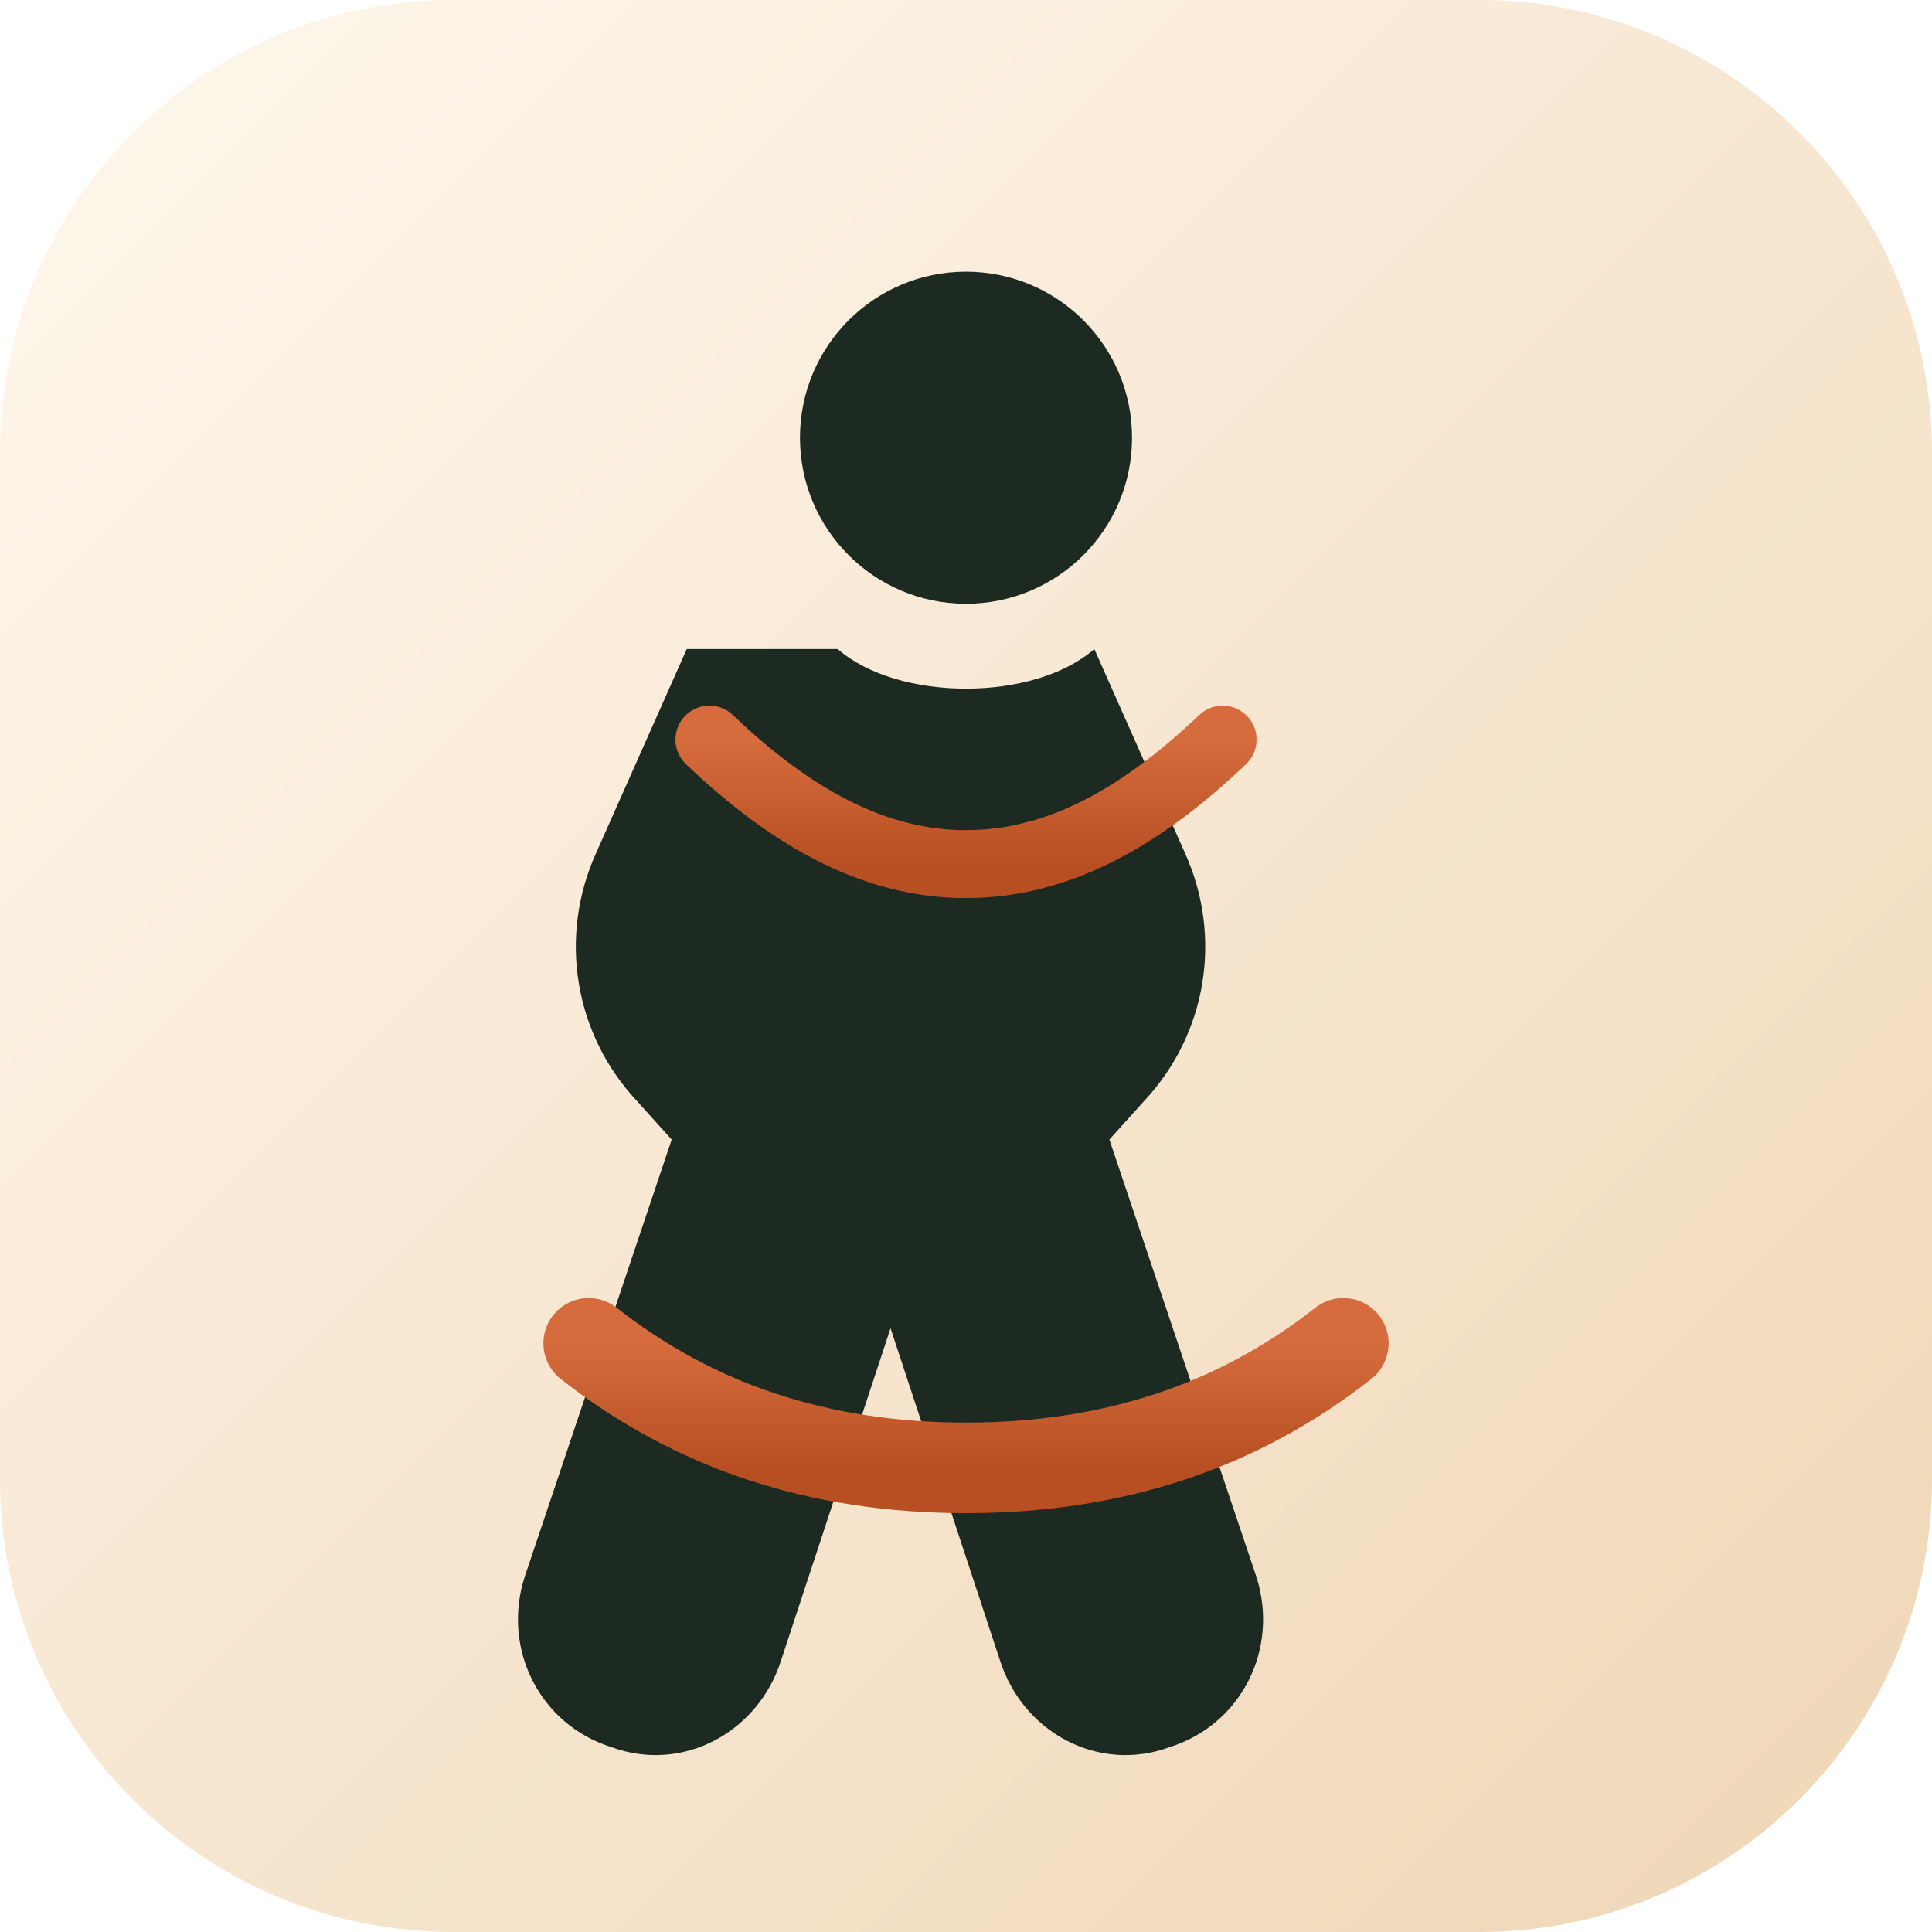
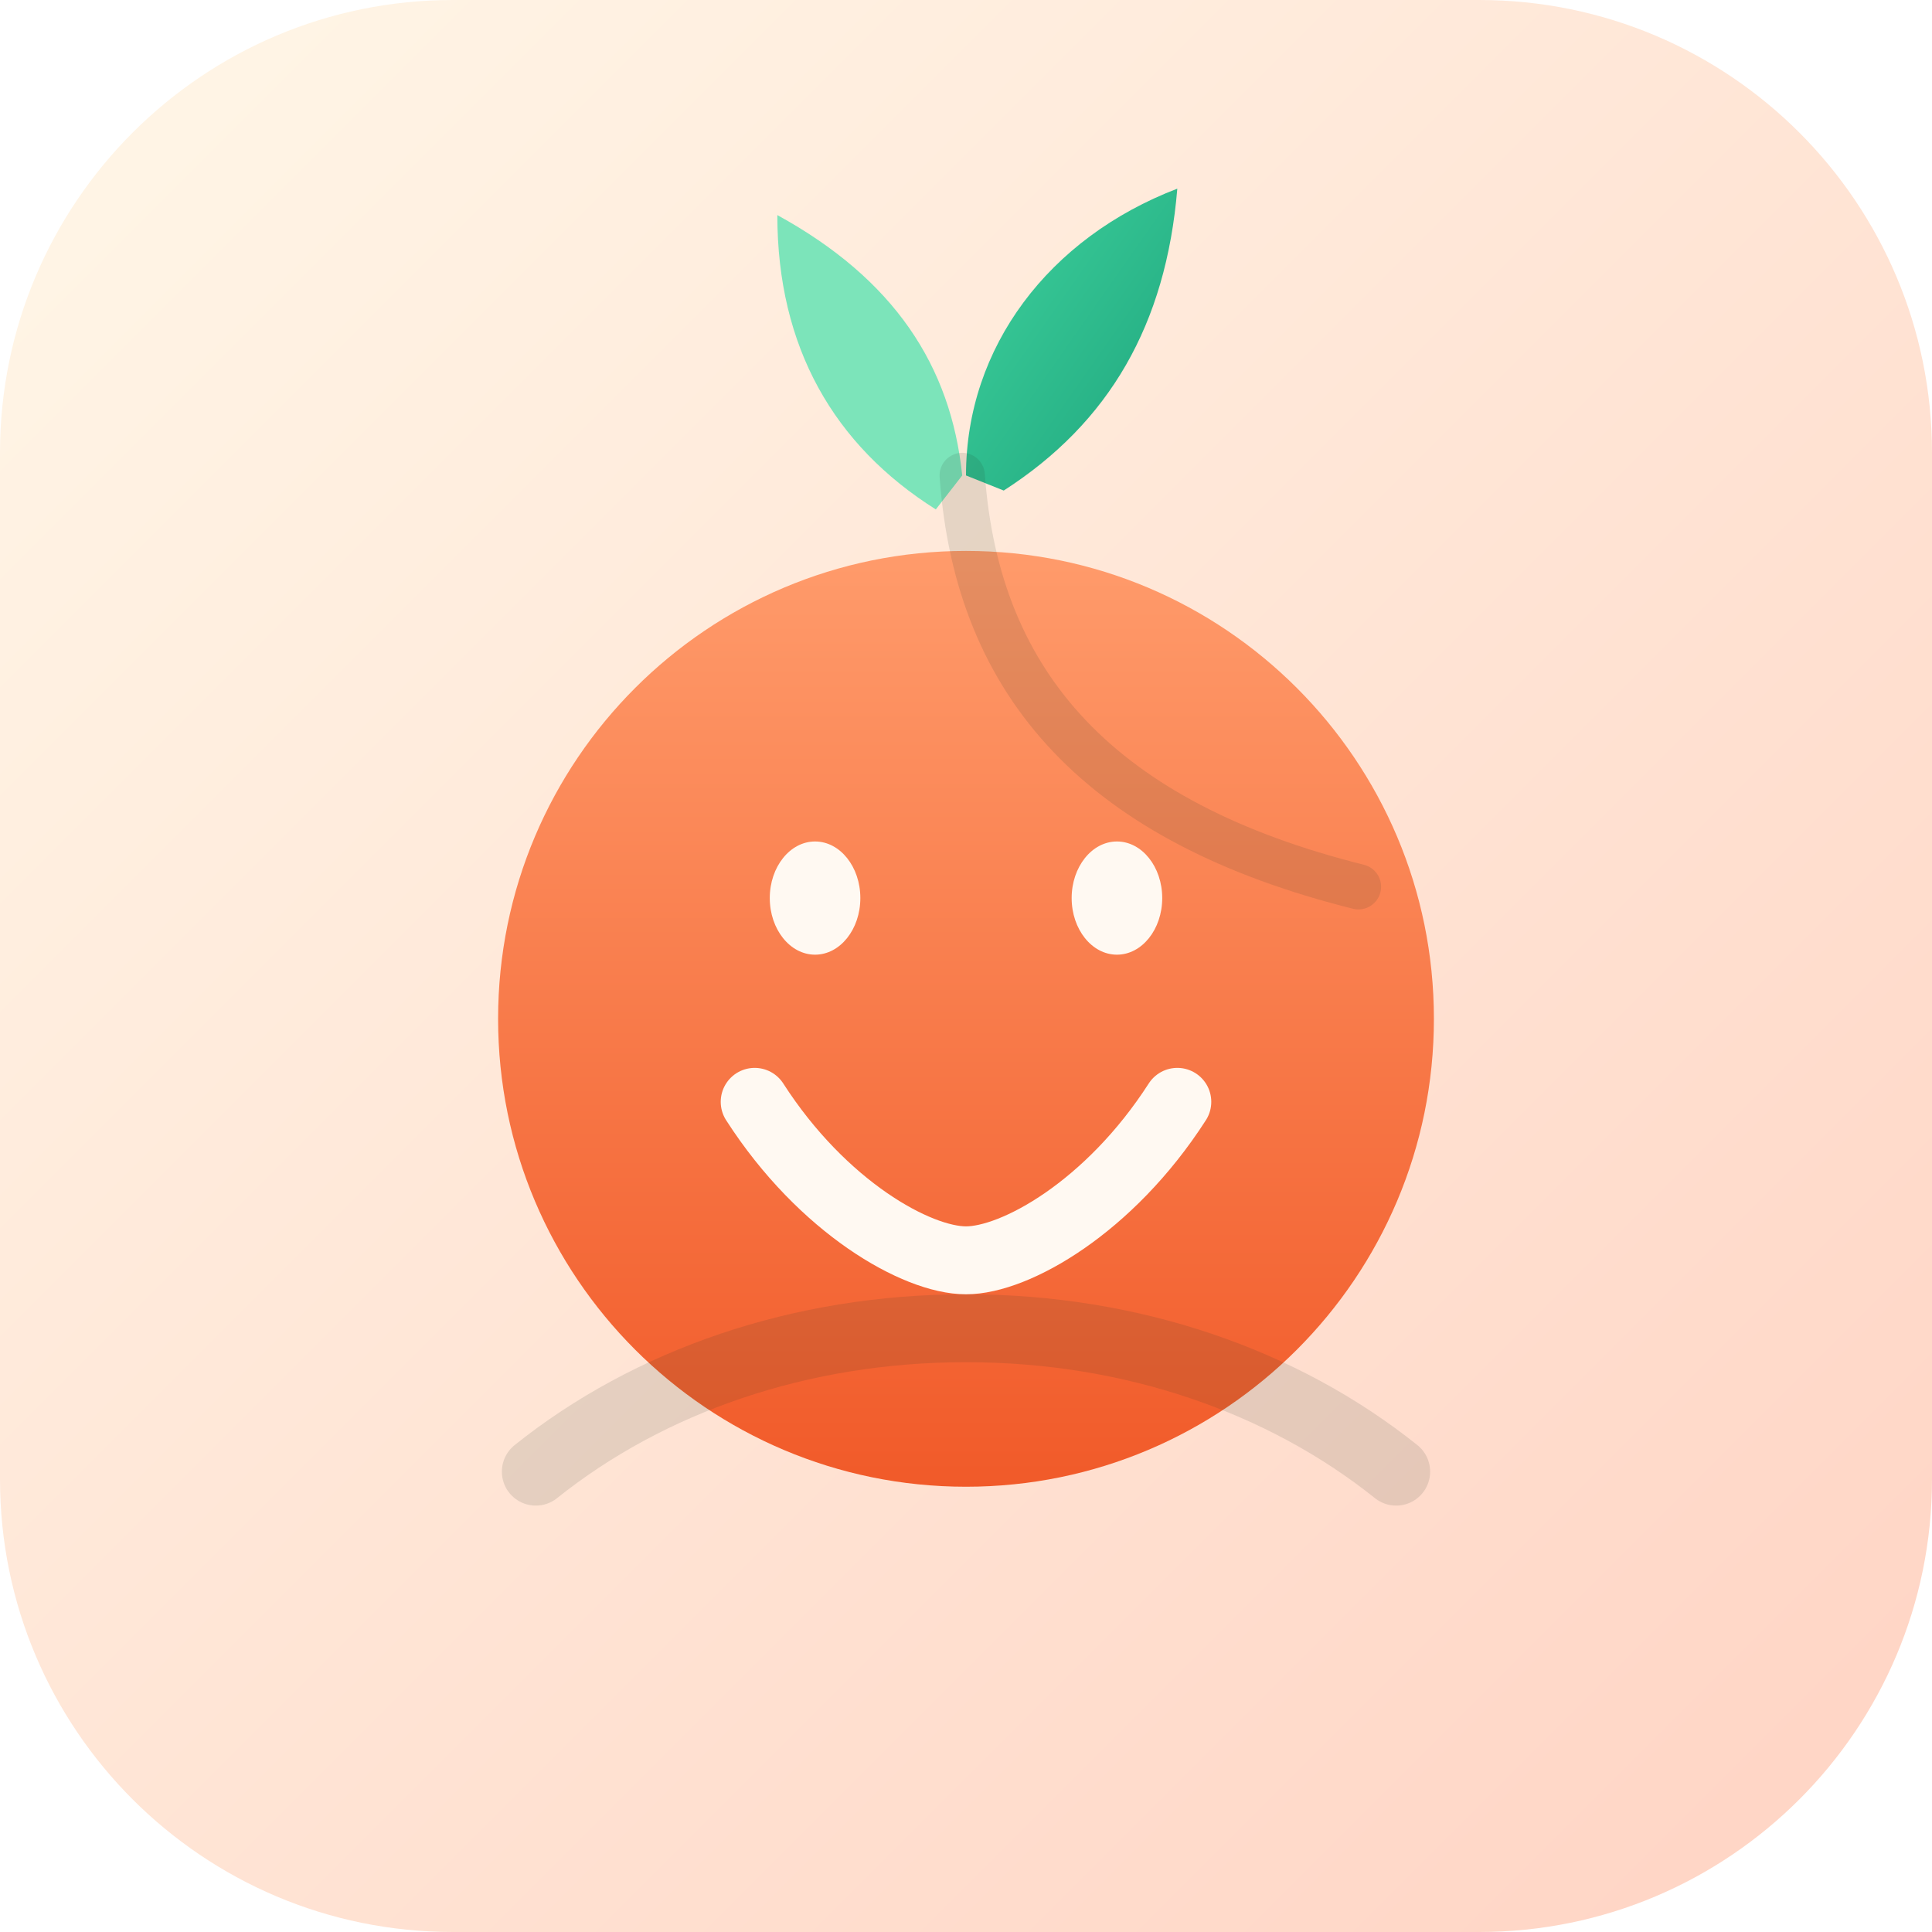
<svg xmlns="http://www.w3.org/2000/svg" viewBox="0 0 512 512">
  <defs>
    <linearGradient id="bg" x1="0%" y1="0%" x2="100%" y2="100%">
-       <stop offset="0%" stop-color="#fff8ee" />
-       <stop offset="100%" stop-color="#efd6b5" />
+       <stop offset="0%" stop-color="#fff7e8" />
+       <stop offset="100%" stop-color="#ffd3c3" />
    </linearGradient>
-     <linearGradient id="accent" x1="0%" y1="0%" x2="0%" y2="100%">
-       <stop offset="0%" stop-color="#d66c3d" />
-       <stop offset="100%" stop-color="#b74f22" />
+     <linearGradient id="body" x1="0%" y1="0%" x2="0%" y2="100%">
+       <stop offset="0%" stop-color="#ff9b6b" />
+       <stop offset="100%" stop-color="#f15a29" />
+     </linearGradient>
+     <linearGradient id="leaf" x1="0%" y1="0%" x2="100%" y2="100%">
+       <stop offset="0%" stop-color="#3fd29d" />
+       <stop offset="100%" stop-color="#1ea57d" />
    </linearGradient>
  </defs>
  <rect width="512" height="512" rx="120" fill="url(#bg)" />
-   <circle cx="256" cy="116" r="44" fill="#1d2a22" />
-   <path d="M222 172c16 14 52 14 68 0l24 54c10 22 6 48-11 66l-9 10 39 116c6 19-4 39-23 45-19 7-39-4-45-23l-29-88-29 88c-6 19-26 30-45 23-19-6-29-26-23-45l39-116-9-10c-17-18-21-44-11-66l24-54z" fill="#1d2a22" />
-   <path d="M188 196c22 21 44 33 68 33s46-12 68-33" fill="none" stroke="url(#accent)" stroke-linecap="round" stroke-width="18" />
-   <path d="M156 356c28 22 61 33 100 33s72-11 100-33" fill="none" stroke="url(#accent)" stroke-linecap="round" stroke-width="24" />
+   <circle cx="256" cy="270" r="124" fill="url(#body)" />
+   <ellipse cx="216" cy="238" rx="12" ry="15" fill="#fff9f2" />
+   <ellipse cx="296" cy="238" rx="12" ry="15" fill="#fff9f2" />
+   <path d="M200 292c18 28 43 42 56 42s38-14 56-42" fill="none" stroke="#fff9f2" stroke-linecap="round" stroke-width="18" />
+   <path d="M256 126c0-34 22-63 56-76-3 36-18 62-46 80" fill="url(#leaf)" />
+   <path d="M255 126c-3-29-18-52-49-69 0 35 15 61 42 78" fill="#7ce4ba" />
+   <path d="M255 126c4 56 37 92 105 109" fill="none" stroke="#213026" stroke-linecap="round" stroke-width="12" opacity="0.12" />
+   <path d="M142 390c30-24 70-38 114-38s84 14 114 38" fill="none" stroke="#213026" stroke-linecap="round" stroke-width="18" opacity="0.12" />
</svg>
